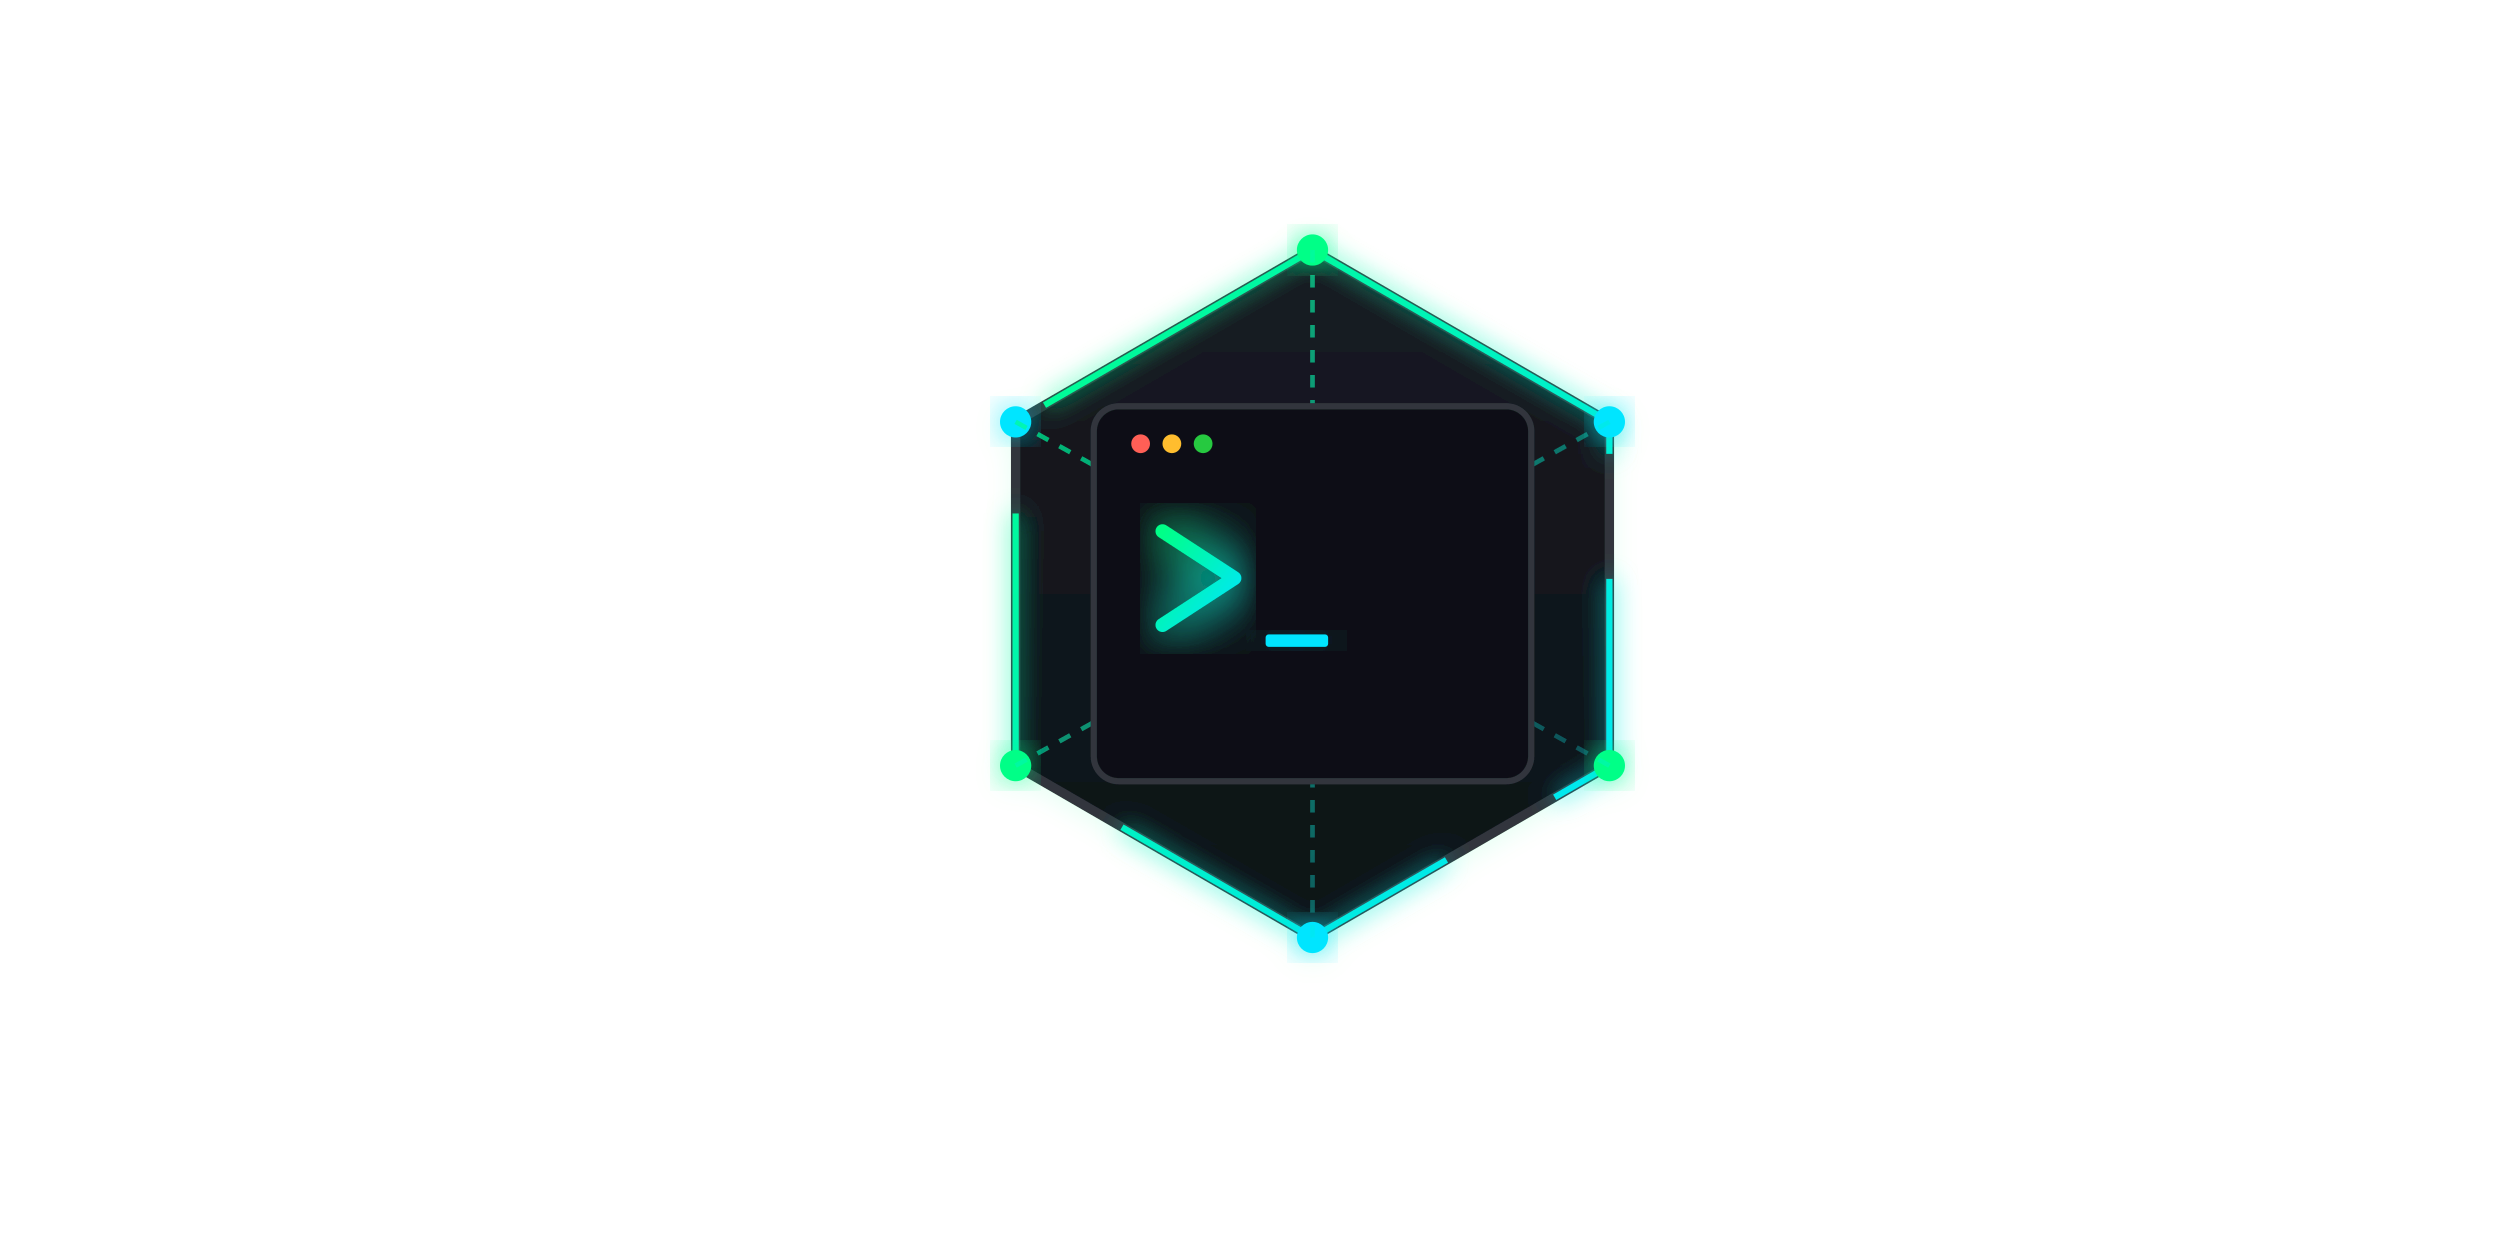
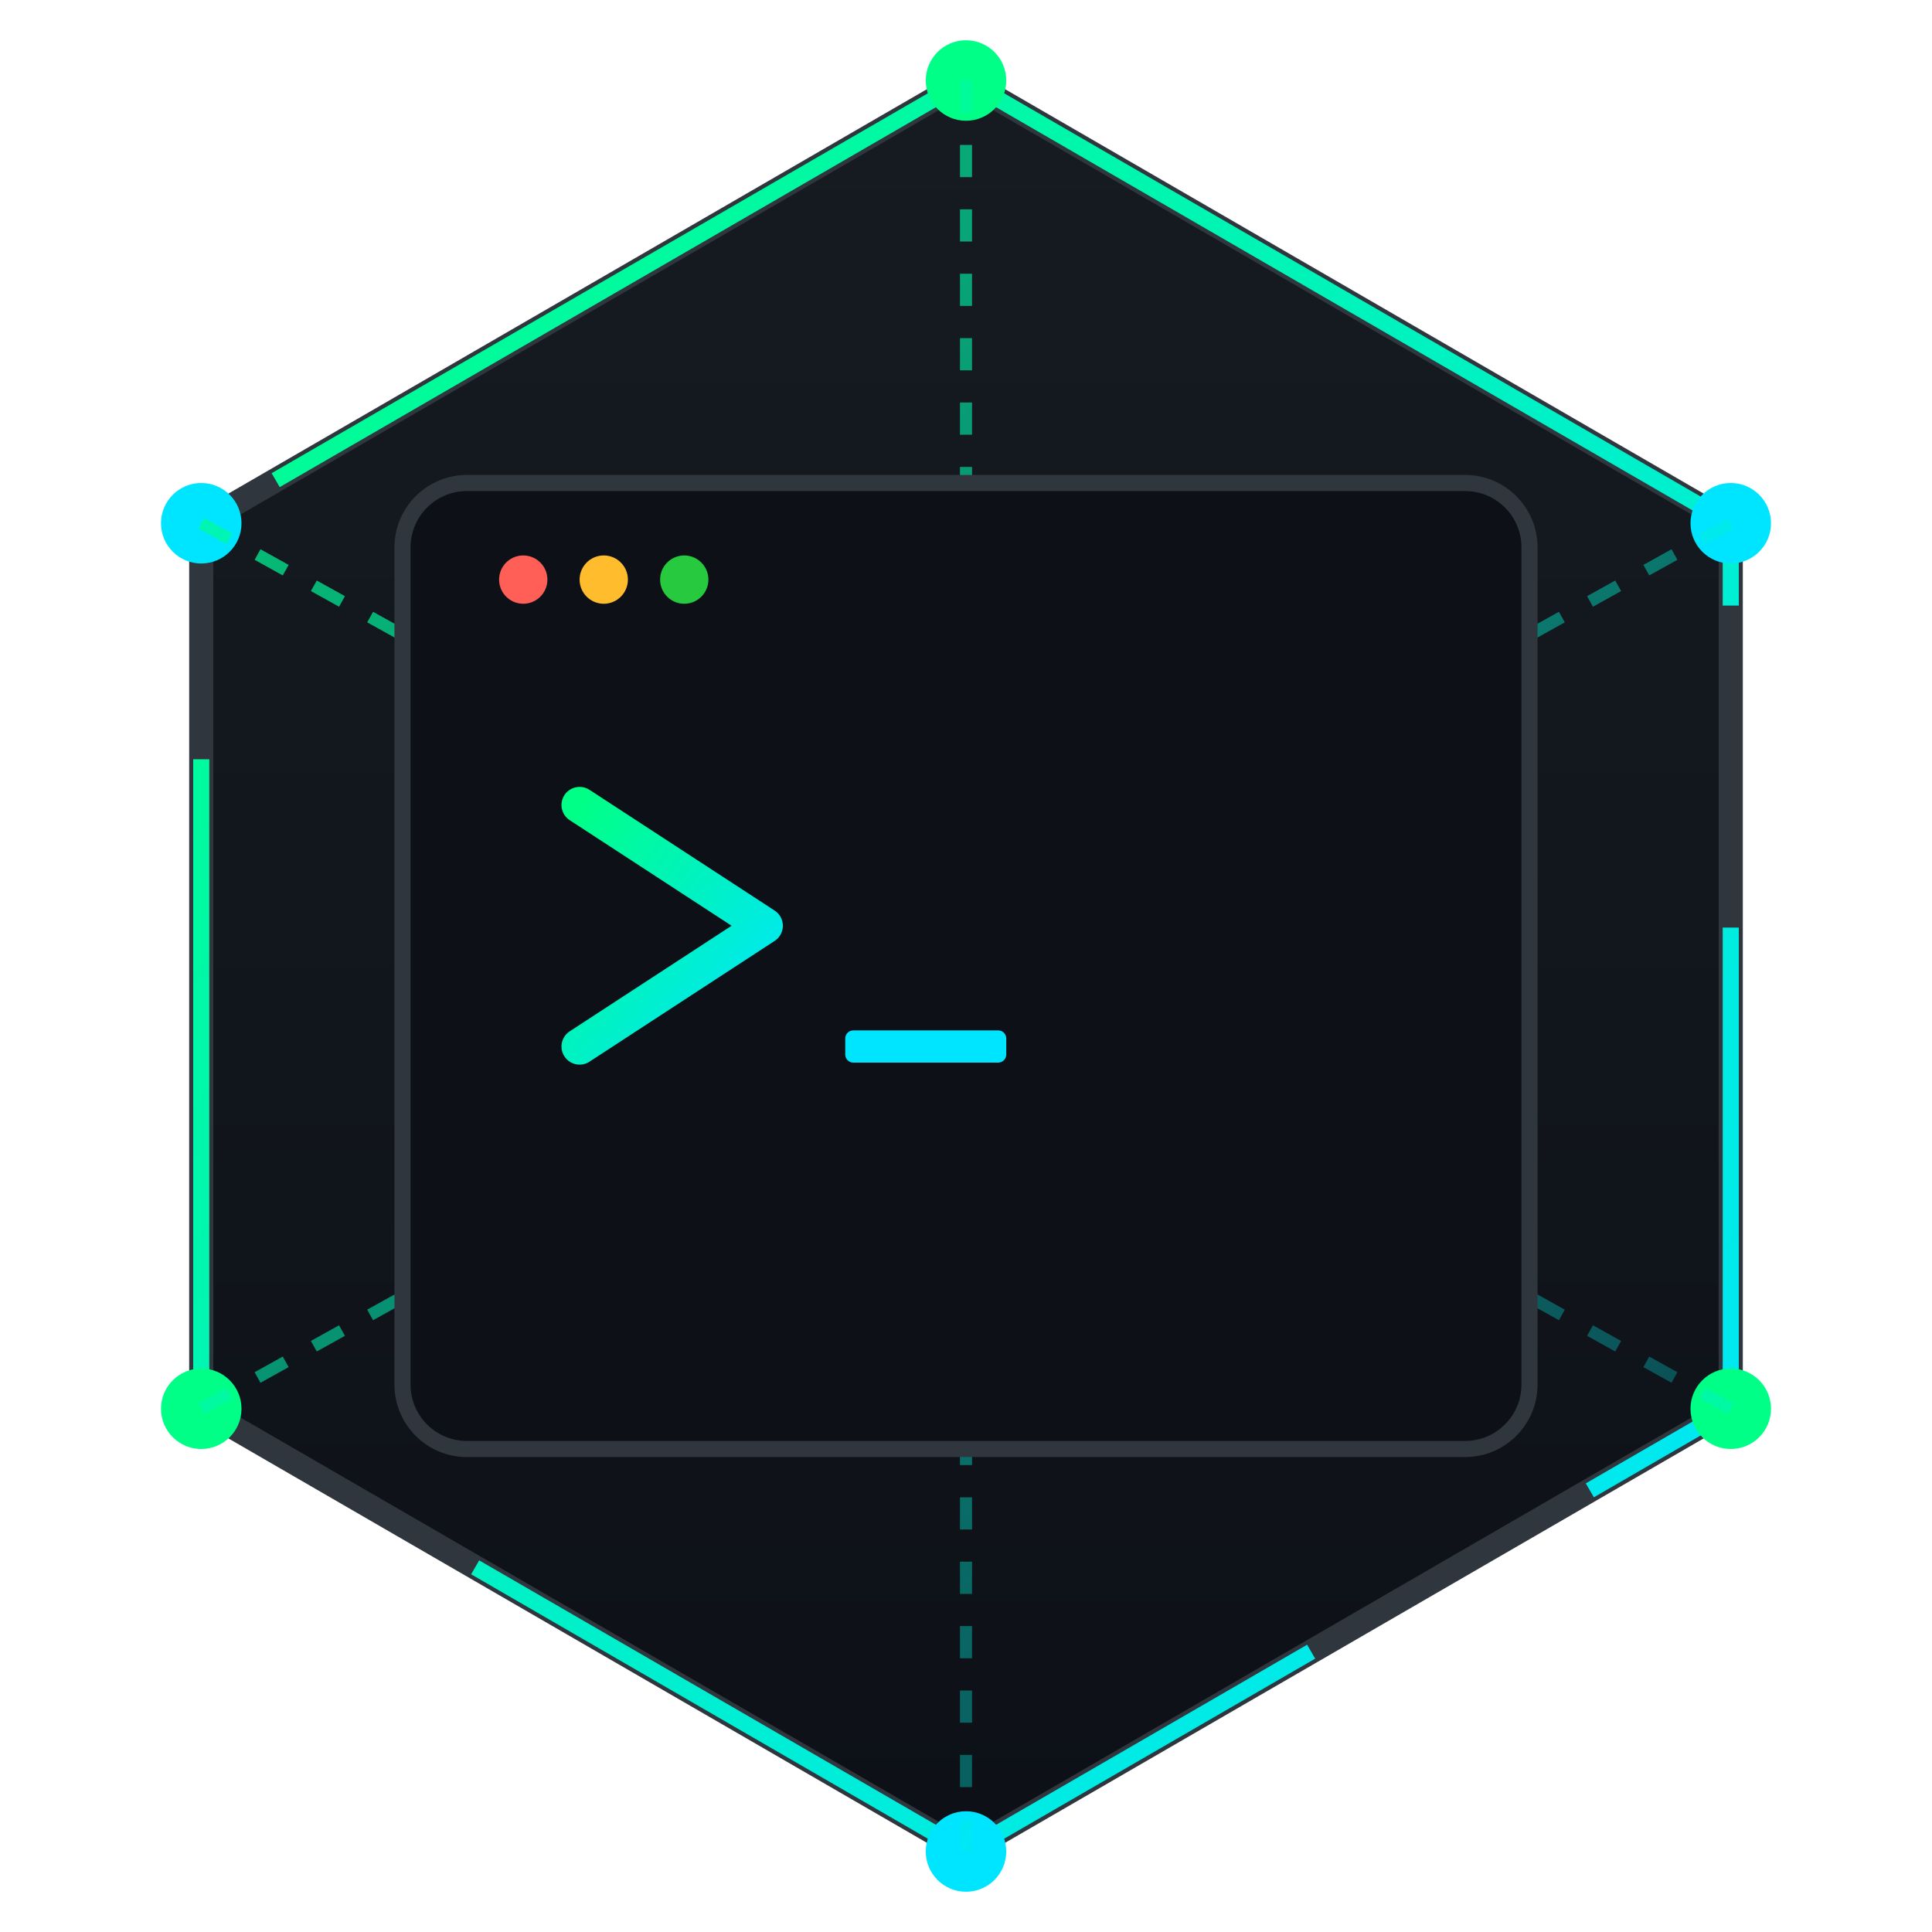
- <svg xmlns="http://www.w3.org/2000/svg" viewBox="0 0 800 400" width="100%" height="100%">
+ <svg xmlns="http://www.w3.org/2000/svg" viewBox="20 10 240 240" width="100%" height="100%">
  <defs>
-     <linearGradient id="bg-grad" x1="0%" y1="0%" x2="100%" y2="100%">
-       <stop offset="0%" stop-color="#0B0F17" />
-       <stop offset="50%" stop-color="#0D1117" />
-       <stop offset="100%" stop-color="#05070A" />
-     </linearGradient>
    <linearGradient id="accent-grad" x1="0%" y1="0%" x2="100%" y2="100%">
      <stop offset="0%" stop-color="#00FF87" />
      <stop offset="100%" stop-color="#00E5FF" />
    </linearGradient>
    <linearGradient id="line-fade" x1="0%" y1="0%" x2="100%" y2="100%">
      <stop offset="0%" stop-color="#00FF87" stop-opacity="0.8" />
      <stop offset="100%" stop-color="#00E5FF" stop-opacity="0.2" />
    </linearGradient>
    <linearGradient id="term-shell" x1="0%" y1="0%" x2="0%" y2="100%">
      <stop offset="0%" stop-color="#161B22" />
      <stop offset="100%" stop-color="#0D1117" />
    </linearGradient>
-     <filter id="glow-strong" x="-30%" y="-30%" width="160%" height="160%">
-       <feGaussianBlur stdDeviation="8" result="blur1" />
-       <feGaussianBlur stdDeviation="3" result="blur2" />
-       <feMerge>
-         <feMergeNode in="blur1" />
-         <feMergeNode in="blur2" />
-         <feMergeNode in="SourceGraphic" />
-       </feMerge>
-     </filter>
-     <filter id="glow-subtle" x="-20%" y="-20%" width="140%" height="140%">
-       <feGaussianBlur stdDeviation="4" result="blur" />
-       <feMerge>
-         <feMergeNode in="blur" />
-         <feMergeNode in="SourceGraphic" />
-       </feMerge>
-     </filter>
-     <filter id="shadow" x="-10%" y="-10%" width="120%" height="120%">
-       <feDropShadow dx="0" dy="12" stdDeviation="16" flood-color="#000000" flood-opacity="0.6" />
-       <feDropShadow dx="0" dy="2" stdDeviation="4" flood-color="#00FF87" flood-opacity="0.1" />
-     </filter>
  </defs>
-   <g transform="translate(280, 60)" filter="url(#shadow)">
+   <g>
    <polygon points="140,20 235,75 235,185 140,240 45,185 45,75" fill="url(#term-shell)" stroke="#30363D" stroke-width="3" />
-     <polygon points="140,20 235,75 235,185 140,240 45,185 45,75" fill="none" stroke="url(#accent-grad)" stroke-width="2" stroke-dasharray="120 40 80 40" filter="url(#glow-subtle)" />
-     <circle cx="140" cy="20" r="5" fill="#00FF87" filter="url(#glow-strong)" />
-     <circle cx="235" cy="75" r="5" fill="#00E5FF" filter="url(#glow-strong)" />
-     <circle cx="235" cy="185" r="5" fill="#00FF87" filter="url(#glow-strong)" />
-     <circle cx="140" cy="240" r="5" fill="#00E5FF" filter="url(#glow-strong)" />
-     <circle cx="45" cy="185" r="5" fill="#00FF87" filter="url(#glow-strong)" />
-     <circle cx="45" cy="75" r="5" fill="#00E5FF" filter="url(#glow-strong)" />
+     <polygon points="140,20 235,75 235,185 140,240 45,185 45,75" fill="none" stroke="url(#accent-grad)" stroke-width="2" stroke-dasharray="120 40 80 40" />
+     <circle cx="140" cy="20" r="5" fill="#00FF87" />
+     <circle cx="235" cy="75" r="5" fill="#00E5FF" />
+     <circle cx="235" cy="185" r="5" fill="#00FF87" />
+     <circle cx="140" cy="240" r="5" fill="#00E5FF" />
+     <circle cx="45" cy="185" r="5" fill="#00FF87" />
+     <circle cx="45" cy="75" r="5" fill="#00E5FF" />
    <path d="M 140,20 L 140,70 M 235,75 L 190,100 M 235,185 L 190,160 M 140,240 L 140,190 M 45,185 L 90,160 M 45,75 L 90,100" stroke="url(#line-fade)" stroke-width="1.5" stroke-dasharray="4 4" />
    <rect x="70" y="70" width="140" height="120" rx="8" fill="#0D1117" stroke="#30363D" stroke-width="2" />
    <circle cx="85" cy="82" r="3" fill="#FF5F56" />
    <circle cx="95" cy="82" r="3" fill="#FFBD2E" />
    <circle cx="105" cy="82" r="3" fill="#27C93F" />
-     <path d="M 92,110 L 115,125 L 92,140" fill="none" stroke="url(#accent-grad)" stroke-width="4.5" stroke-linecap="round" stroke-linejoin="round" filter="url(#glow-strong)" />
-     <rect x="125" y="143" width="20" height="4" rx="1" fill="#00E5FF" filter="url(#glow-strong)">
-       <animate attributeName="opacity" values="1;0.2;1" dur="1.2s" repeatCount="indefinite" />
-     </rect>
+     <path d="M 92,110 L 115,125 L 92,140" fill="none" stroke="url(#accent-grad)" stroke-width="4.5" stroke-linecap="round" stroke-linejoin="round" />
+     <rect x="125" y="138" width="20" height="4" rx="1" fill="#00E5FF" />
  </g>
</svg>
